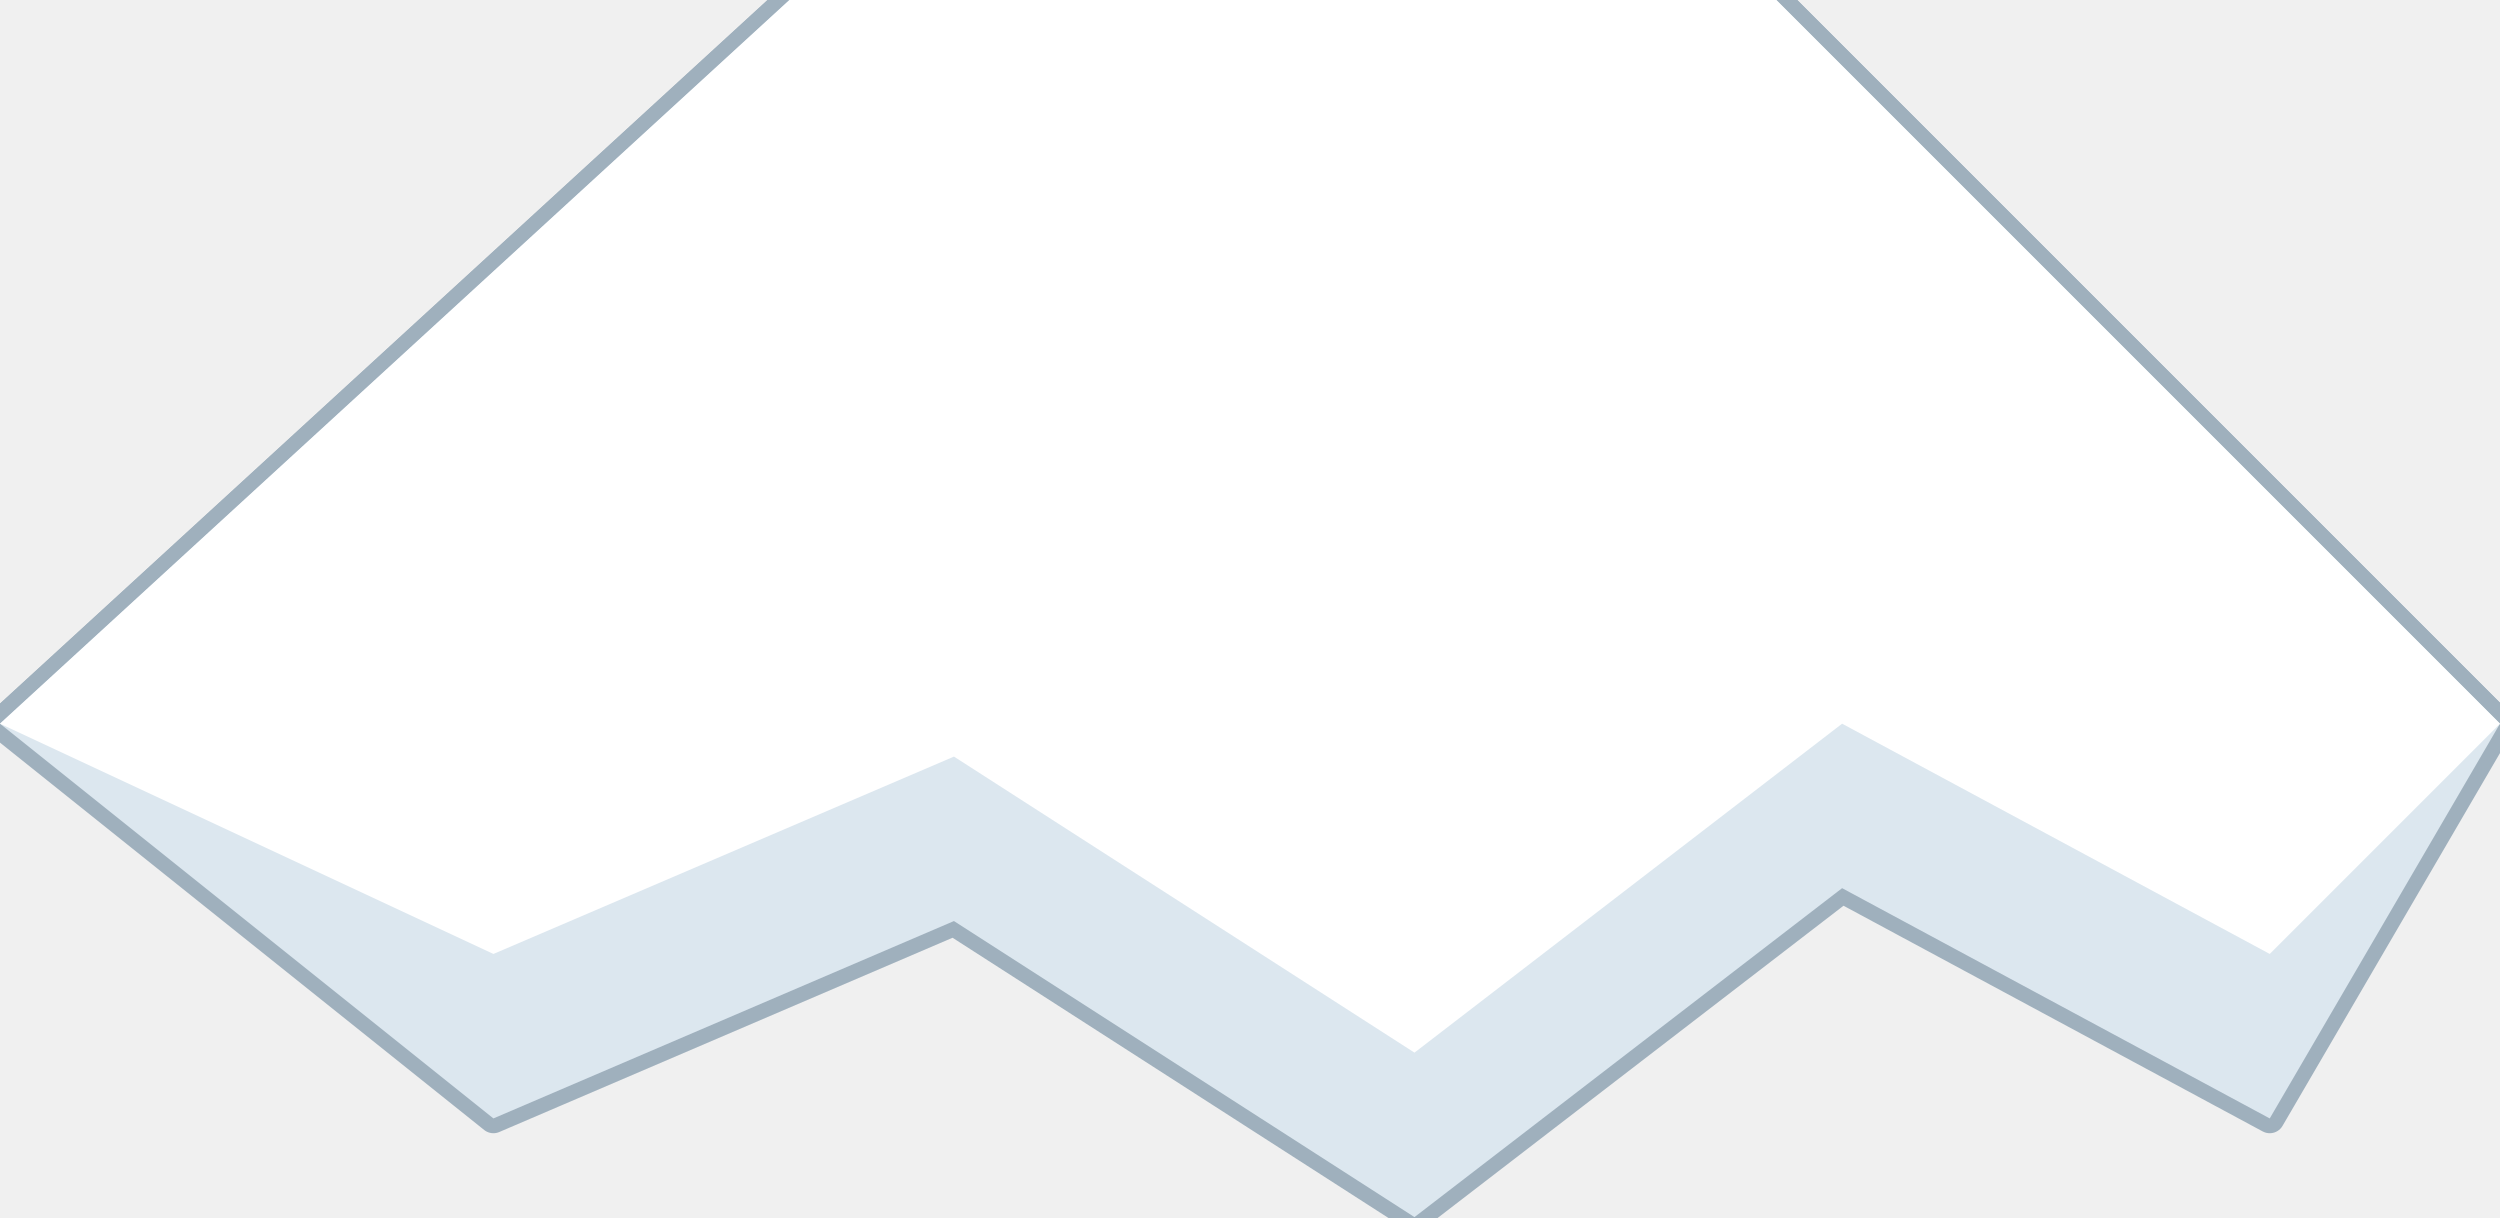
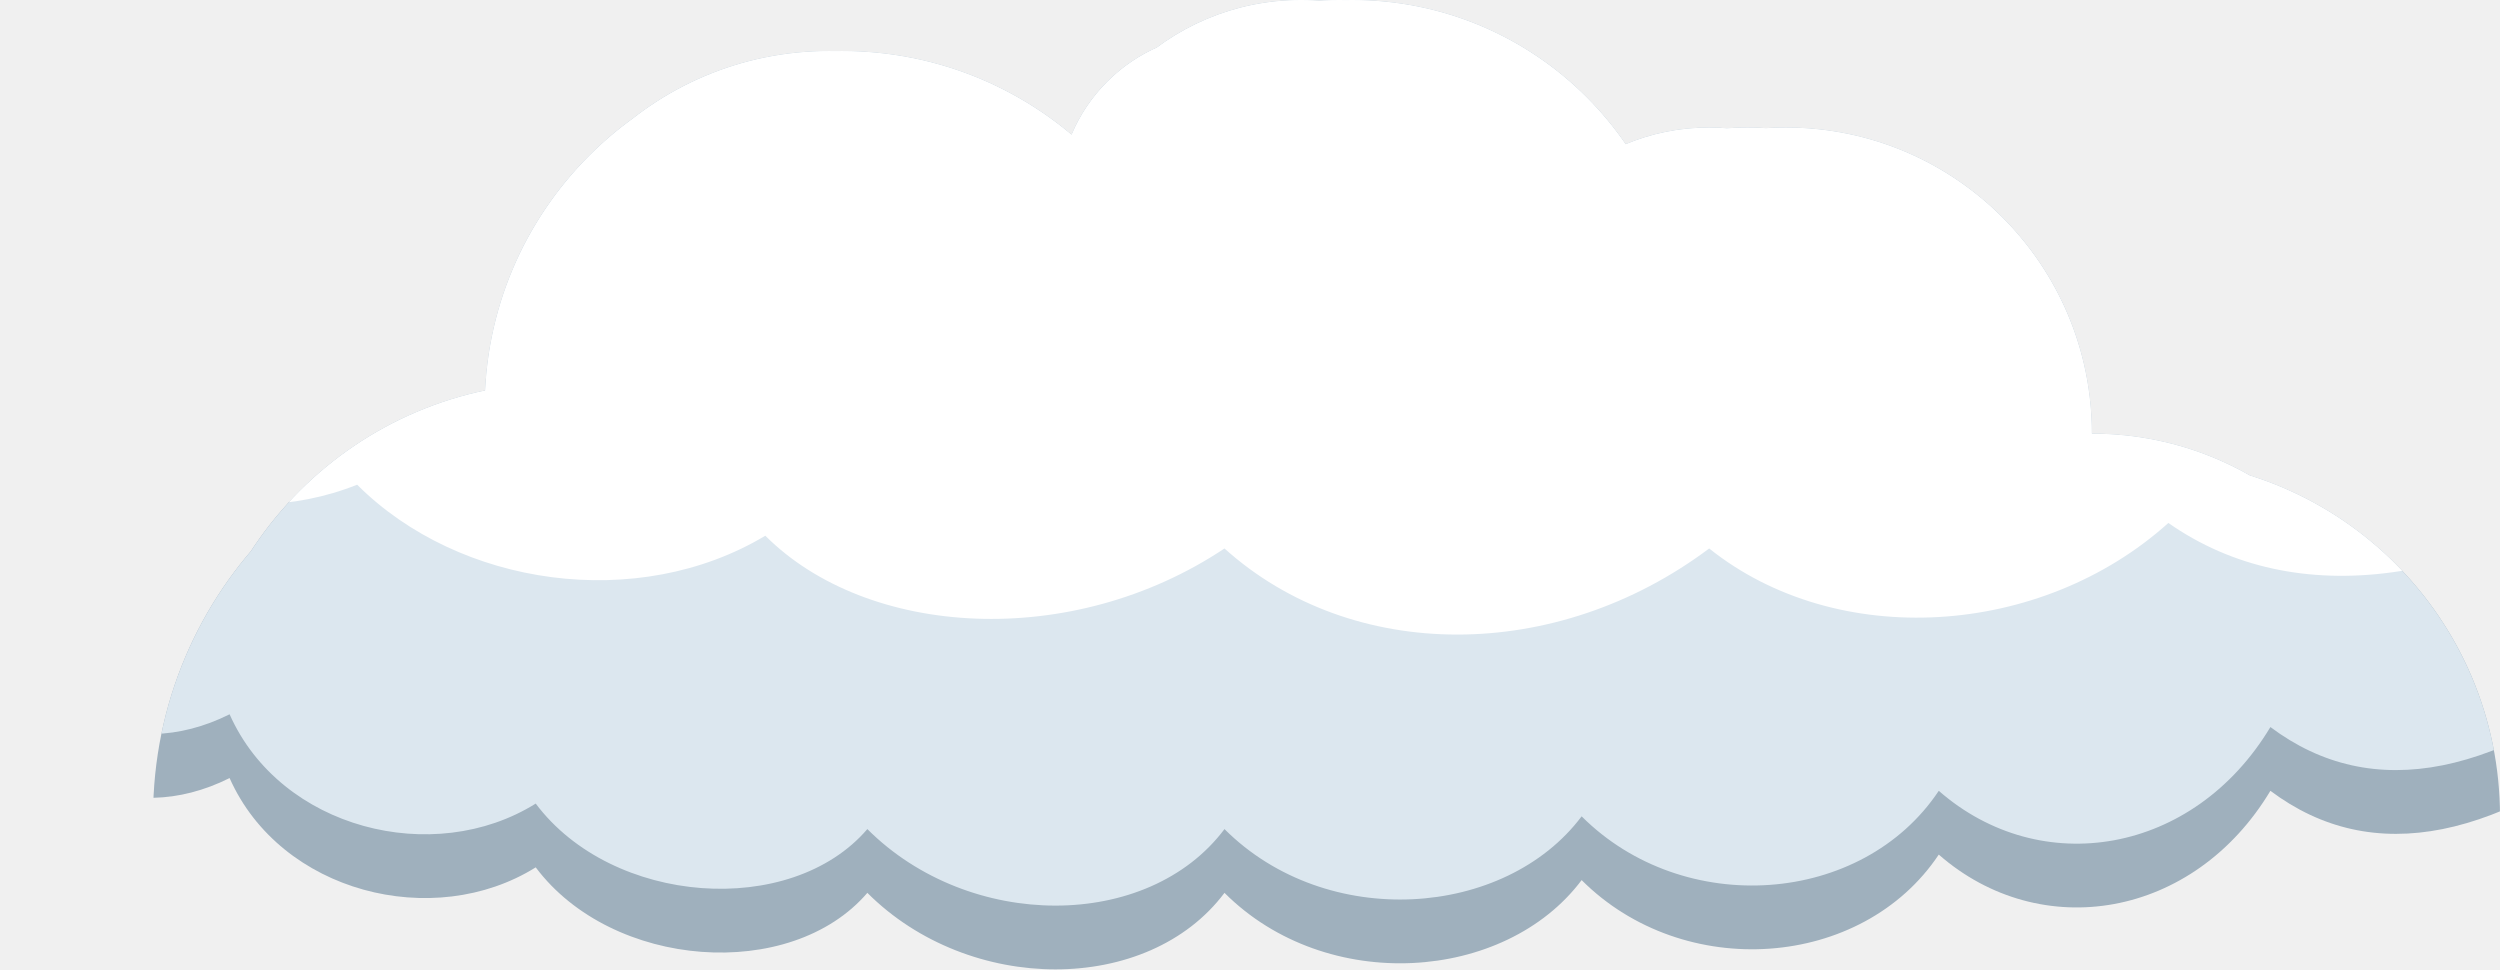
- <svg xmlns="http://www.w3.org/2000/svg" width="228" height="111" viewBox="1 2 76 37">
-   <g id="paperscrape-outline" fill="#9fb0bd" stroke="#9fb0bd" stroke-width="0.9" stroke-linejoin="round" stroke-linecap="round">
-     <polygon points="1,24 25,2 55,2 77,24 70,36 57,29 44,39 30,30 16,36" />
-     <polygon points="1,24 25,2 55,2 77,24 70,31 57,24 44,34 30,25 16,31" />
+ <svg xmlns="http://www.w3.org/2000/svg" width="294" height="114" viewBox="2 0 98 38">
+   <defs>
+     <clipPath id="crown">
+       <circle cx="16" cy="46" r="14" />
+       <circle cx="34" cy="50" r="15" />
+       <circle cx="53" cy="51" r="15" />
+       <circle cx="72" cy="49" r="15" />
+       <circle cx="90" cy="44" r="13" />
+       <circle cx="24" cy="32" r="16" />
+       <circle cx="45" cy="28" r="18" />
+       <circle cx="67" cy="29" r="17" />
+       <circle cx="86" cy="32" r="14" />
+       <circle cx="35" cy="16" r="14" />
+       <circle cx="55" cy="13" r="13" />
+       <circle cx="72" cy="17" r="12" />
+       <circle cx="17" cy="42.5" r="12.5" />
+       <circle cx="34" cy="46" r="13.5" />
+       <circle cx="53" cy="47" r="13.5" />
+       <circle cx="71" cy="45" r="13.5" />
+       <circle cx="88" cy="40.5" r="11.5" />
+       <circle cx="24" cy="29.5" r="14.5" />
+       <circle cx="45" cy="25.5" r="16.5" />
+       <circle cx="66" cy="26.5" r="15.5" />
+       <circle cx="84" cy="29.5" r="12.5" />
+       <circle cx="34.5" cy="14.5" r="12.5" />
+       <circle cx="54.5" cy="11.5" r="11.5" />
+       <circle cx="70.5" cy="15.5" r="10.5" />
+       <circle cx="26" cy="26" r="11" />
+       <circle cx="44" cy="21.5" r="13" />
+       <circle cx="63" cy="22.5" r="12" />
+       <circle cx="80" cy="26" r="9" />
+       <circle cx="34" cy="12.5" r="10" />
+       <circle cx="53" cy="9.5" r="9.5" />
+       <circle cx="69" cy="13.5" r="8.5" />
+       <circle cx="38" cy="10.5" r="7" />
+       <circle cx="50" cy="7.8" r="6.5" />
+       <circle cx="30" cy="17" r="6" />
+     </clipPath>
+   </defs>
+   <g clip-path="url(#crown)">
+     <path d="M -2,0 L 106,0 L 106,28              C 100,33 95,34 91,31              C 88,36 82,37 78,33.5              C 75,38 68,38.5 64,34.5              C 61,38.5 54,39 50,35              C 47,39 40,39 36,35              C 33,38.5 26,38 23,34              C 19,36.5 13,35 11,30.5              C 7,32.5 3,30.5 1,26 L -2,24 Z" fill="#9FB0BD" />
+     <path d="M -2,-2 L 106,-2 L 106,25.5              C 100,30.5 95,31.5 91,28.5              C 88,33.5 82,34.5 78,31              C 75,35.5 68,36 64,32              C 61,36 54,36.5 50,32.5              C 47,36.5 40,36.5 36,32.5              C 33,36 26,35.5 23,31.5              C 19,34 13,32.5 11,28              C 7,30 3,28 1,23.5 L -2,21.5 Z" fill="#DCE7EF" />
+     <path d="M -2,-4 L 106,-4 L 106,18              C 99,23 92,24 87,20.5              C 82,25 74,25.5 69,21.5              C 63,26 55,26 50,21.5              C 44,25.5 36,25 32,21              C 27,24 20,23 16,19              C 11,21 5,19 2,14.5 L -2,13 Z" fill="#FFFFFF" />
  </g>
-   <polygon points="1,24 25,2 55,2 77,24 70,36 57,29 44,39 30,30 16,36" fill="#DCE7EF" />
-   <polygon points="1,24 25,2 55,2 77,24 70,31 57,24 44,34 30,25 16,31" fill="#FFFFFF" />
</svg>
